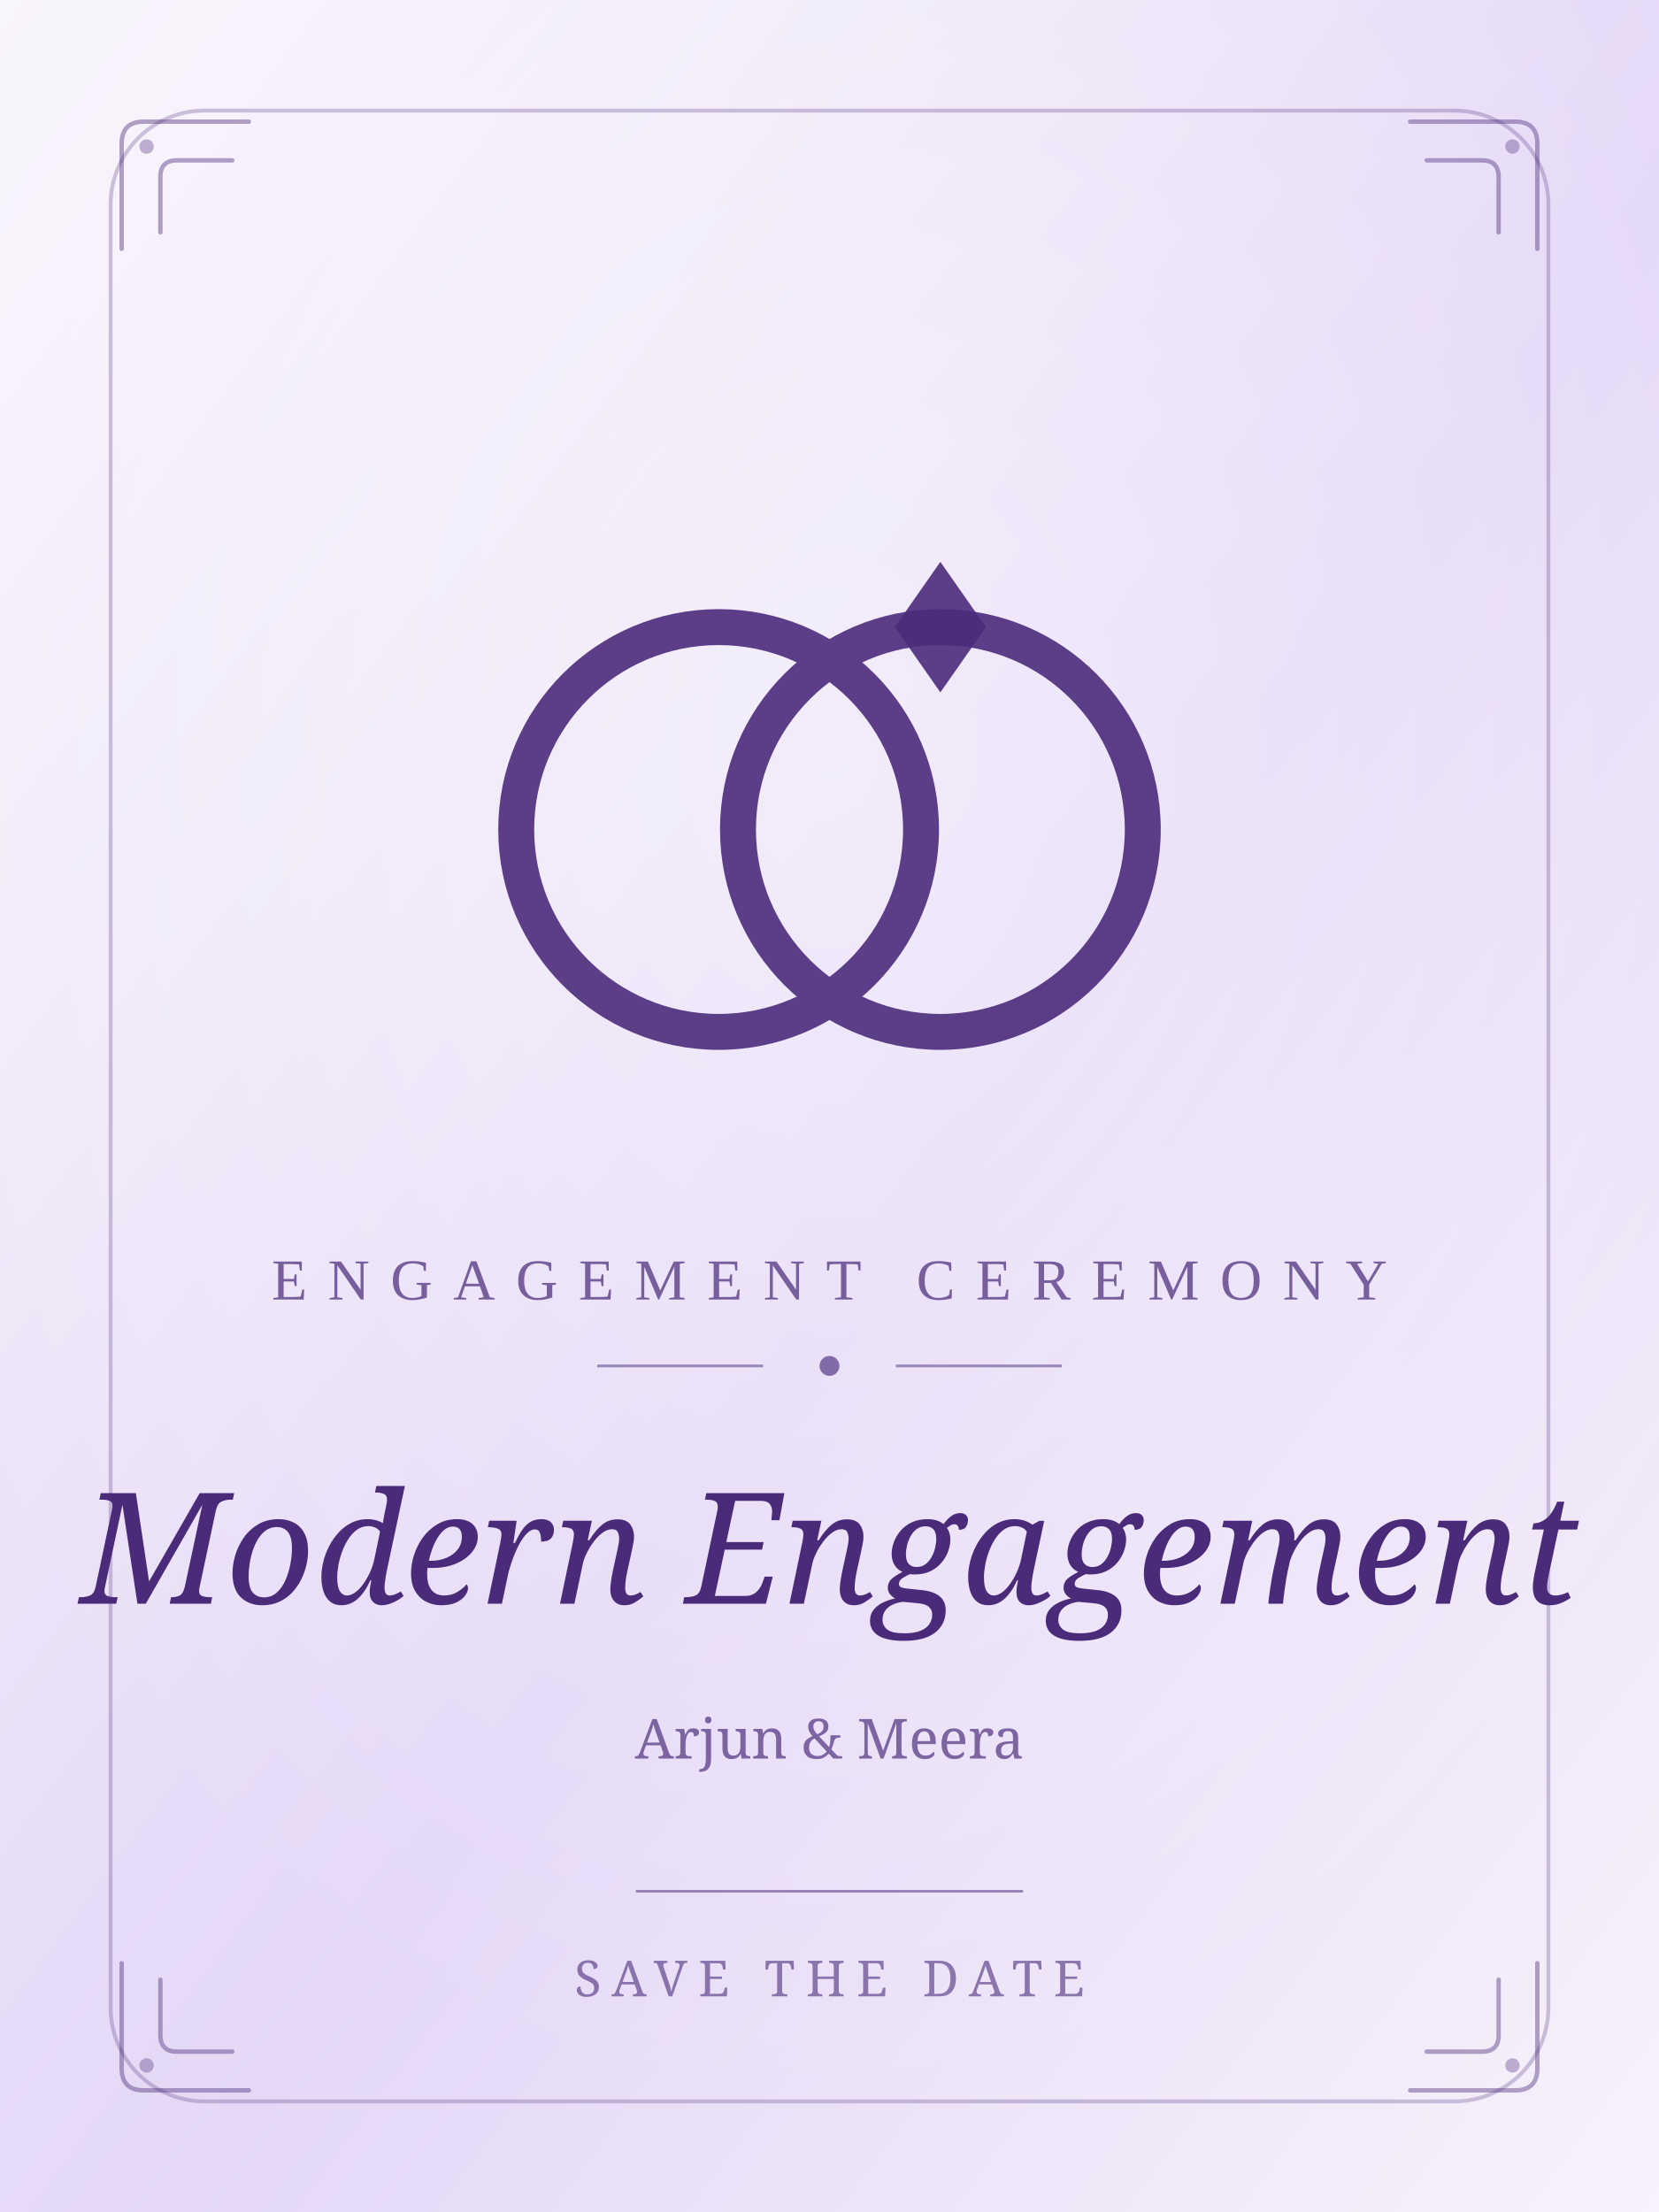
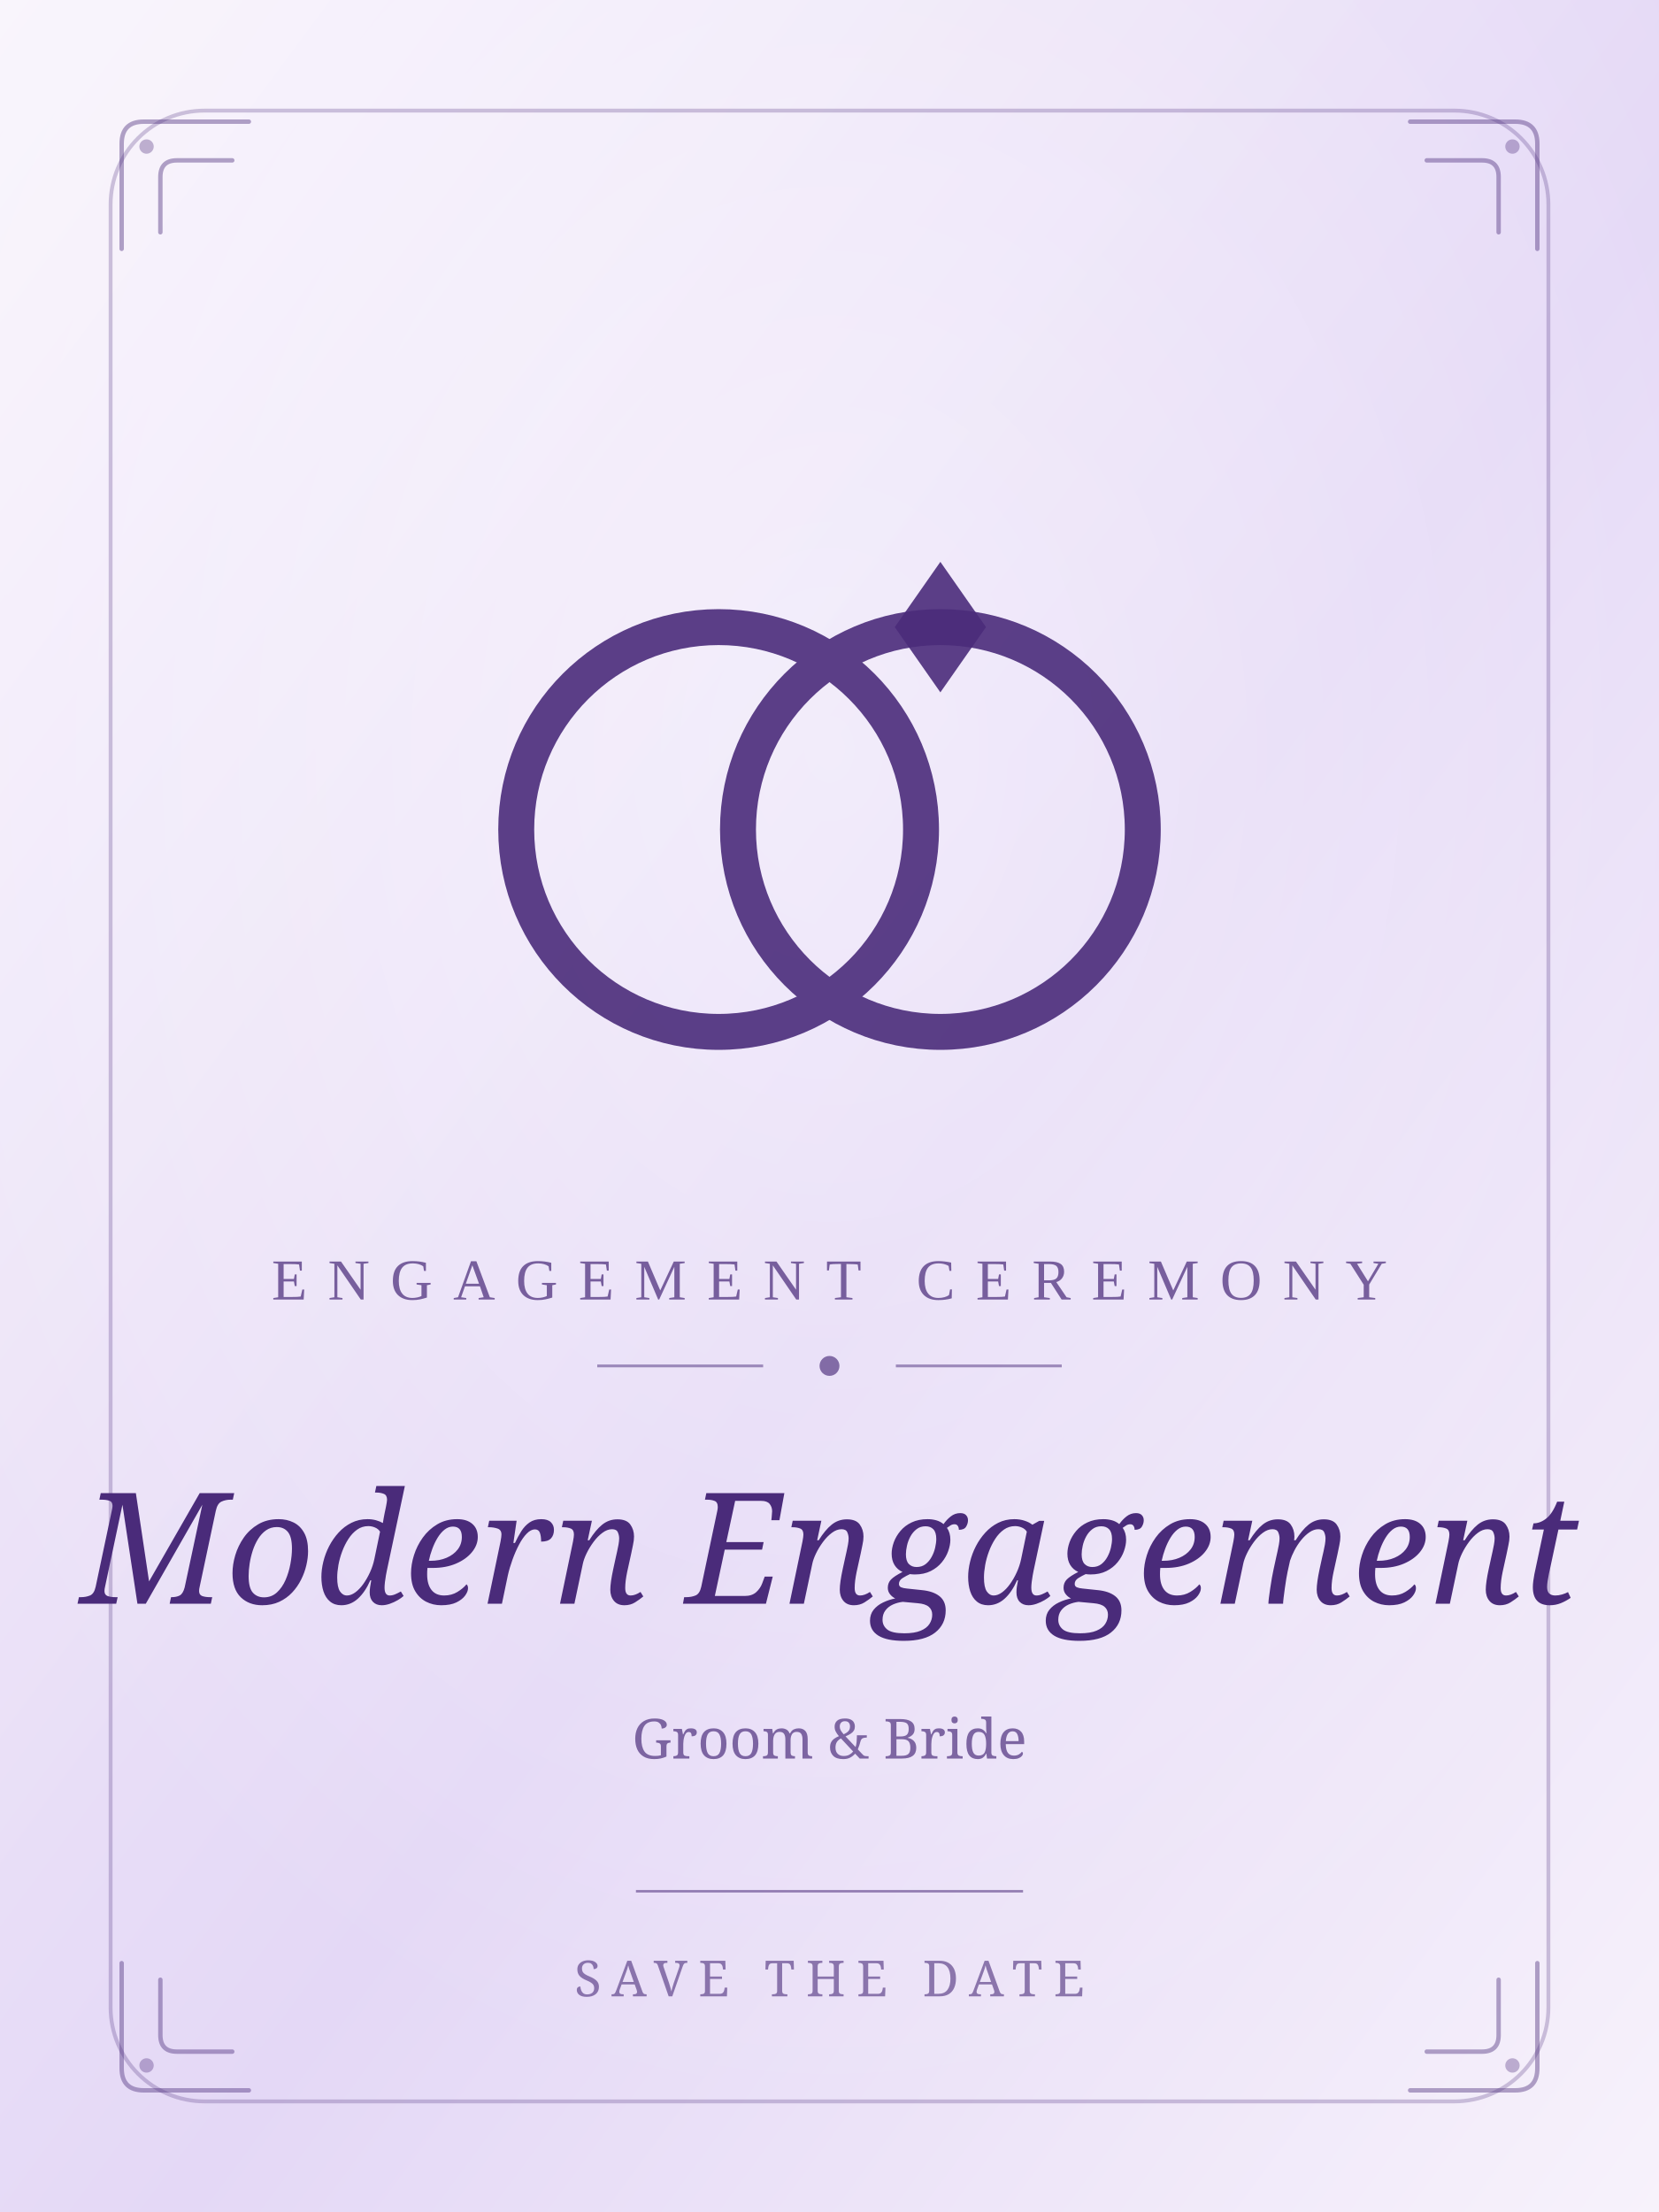
<svg xmlns="http://www.w3.org/2000/svg" viewBox="0 0 600 800" width="600" height="800" role="img" aria-label="Modern Engagement invitation template preview">
  <defs>
    <linearGradient id="bg-modern-engagement" x1="0" y1="0" x2="1" y2="1">
      <stop offset="0%" stop-color="#F7F2FB" />
      <stop offset="55%" stop-color="#E4D8F6" />
      <stop offset="100%" stop-color="#F7F2FB" />
    </linearGradient>
    <radialGradient id="glow-modern-engagement" cx="50%" cy="34%" r="62%">
      <stop offset="0%" stop-color="#FFFFFF" stop-opacity="0.42" />
      <stop offset="100%" stop-color="#FFFFFF" stop-opacity="0" />
    </radialGradient>
    <linearGradient id="sheen-modern-engagement" x1="0" y1="0" x2="1" y2="1">
      <stop offset="0%" stop-color="#FFFFFF" stop-opacity="0.20" />
      <stop offset="45%" stop-color="#FFFFFF" stop-opacity="0" />
    </linearGradient>
  </defs>
  <rect width="600" height="800" fill="url(#bg-modern-engagement)" />
  <rect width="600" height="800" fill="url(#glow-modern-engagement)" />
  <rect width="600" height="800" fill="url(#sheen-modern-engagement)" />
  <g transform="translate(44 44) scale(1 1)" fill="none" stroke="#4A2B7A" stroke-width="1.6" opacity="0.42" stroke-linecap="round">
    <path d="M 0 46 V 8 Q 0 0 8 0 H 46" />
    <path d="M 14 40 V 20 Q 14 14 20 14 H 40" />
    <circle cx="9" cy="9" r="2.6" fill="#4A2B7A" stroke="none" opacity="0.8" />
  </g>
  <g transform="translate(556 44) scale(-1 1)" fill="none" stroke="#4A2B7A" stroke-width="1.6" opacity="0.42" stroke-linecap="round">
    <path d="M 0 46 V 8 Q 0 0 8 0 H 46" />
    <path d="M 14 40 V 20 Q 14 14 20 14 H 40" />
    <circle cx="9" cy="9" r="2.6" fill="#4A2B7A" stroke="none" opacity="0.8" />
  </g>
  <g transform="translate(44 756) scale(1 -1)" fill="none" stroke="#4A2B7A" stroke-width="1.6" opacity="0.42" stroke-linecap="round">
    <path d="M 0 46 V 8 Q 0 0 8 0 H 46" />
    <path d="M 14 40 V 20 Q 14 14 20 14 H 40" />
    <circle cx="9" cy="9" r="2.6" fill="#4A2B7A" stroke="none" opacity="0.8" />
  </g>
  <g transform="translate(556 756) scale(-1 -1)" fill="none" stroke="#4A2B7A" stroke-width="1.6" opacity="0.42" stroke-linecap="round">
    <path d="M 0 46 V 8 Q 0 0 8 0 H 46" />
    <path d="M 14 40 V 20 Q 14 14 20 14 H 40" />
    <circle cx="9" cy="9" r="2.6" fill="#4A2B7A" stroke="none" opacity="0.8" />
  </g>
  <rect x="40" y="40" width="520" height="720" fill="none" stroke="#4A2B7A" stroke-width="1.4" opacity="0.26" rx="34" />
  <g>
    <g fill="none" stroke="#4A2B7A" opacity="0.90">
      <circle cx="259.9" cy="300" r="73.2" stroke-width="13.0" />
      <circle cx="340.1" cy="300" r="73.2" stroke-width="13.0" />
    </g>
    <path d="M 340.1 203.2 l 16.5 23.6 l -16.5 23.6 l -16.5 -23.6 z" fill="#4A2B7A" opacity="0.90" />
  </g>
  <text x="300.0" y="470" text-anchor="middle" font-family="Georgia, 'Times New Roman', serif" font-size="21" letter-spacing="7.5" fill="#4A2B7A" opacity="0.72">ENGAGEMENT CEREMONY</text>
  <line x1="216.0" y1="494" x2="276.0" y2="494" stroke="#4A2B7A" stroke-width="1" opacity="0.5" />
  <circle cx="300.0" cy="494" r="3.6" fill="#4A2B7A" opacity="0.65" />
  <line x1="324.0" y1="494" x2="384.0" y2="494" stroke="#4A2B7A" stroke-width="1" opacity="0.5" />
  <text x="300.0" y="580" text-anchor="middle" font-family="Georgia, serif" font-size="56" font-style="italic" fill="#4A2B7A">Modern Engagement</text>
-   <text x="300.0" y="636" text-anchor="middle" font-family="Georgia, serif" font-size="20" fill="#4A2B7A" opacity="0.68">Arjun &amp; Meera</text>
+   <text x="300.0" y="636" text-anchor="middle" font-family="Georgia, serif" font-size="20" fill="#4A2B7A" opacity="0.68">Groom &amp; Bride</text>
  <g opacity="0.55">
    <line x1="230.0" y1="684" x2="370.0" y2="684" stroke="#4A2B7A" stroke-width="0.9" />
  </g>
  <text x="300.0" y="722" text-anchor="middle" font-family="Georgia, serif" font-size="18" letter-spacing="4" fill="#4A2B7A" opacity="0.6">SAVE THE DATE</text>
</svg>
